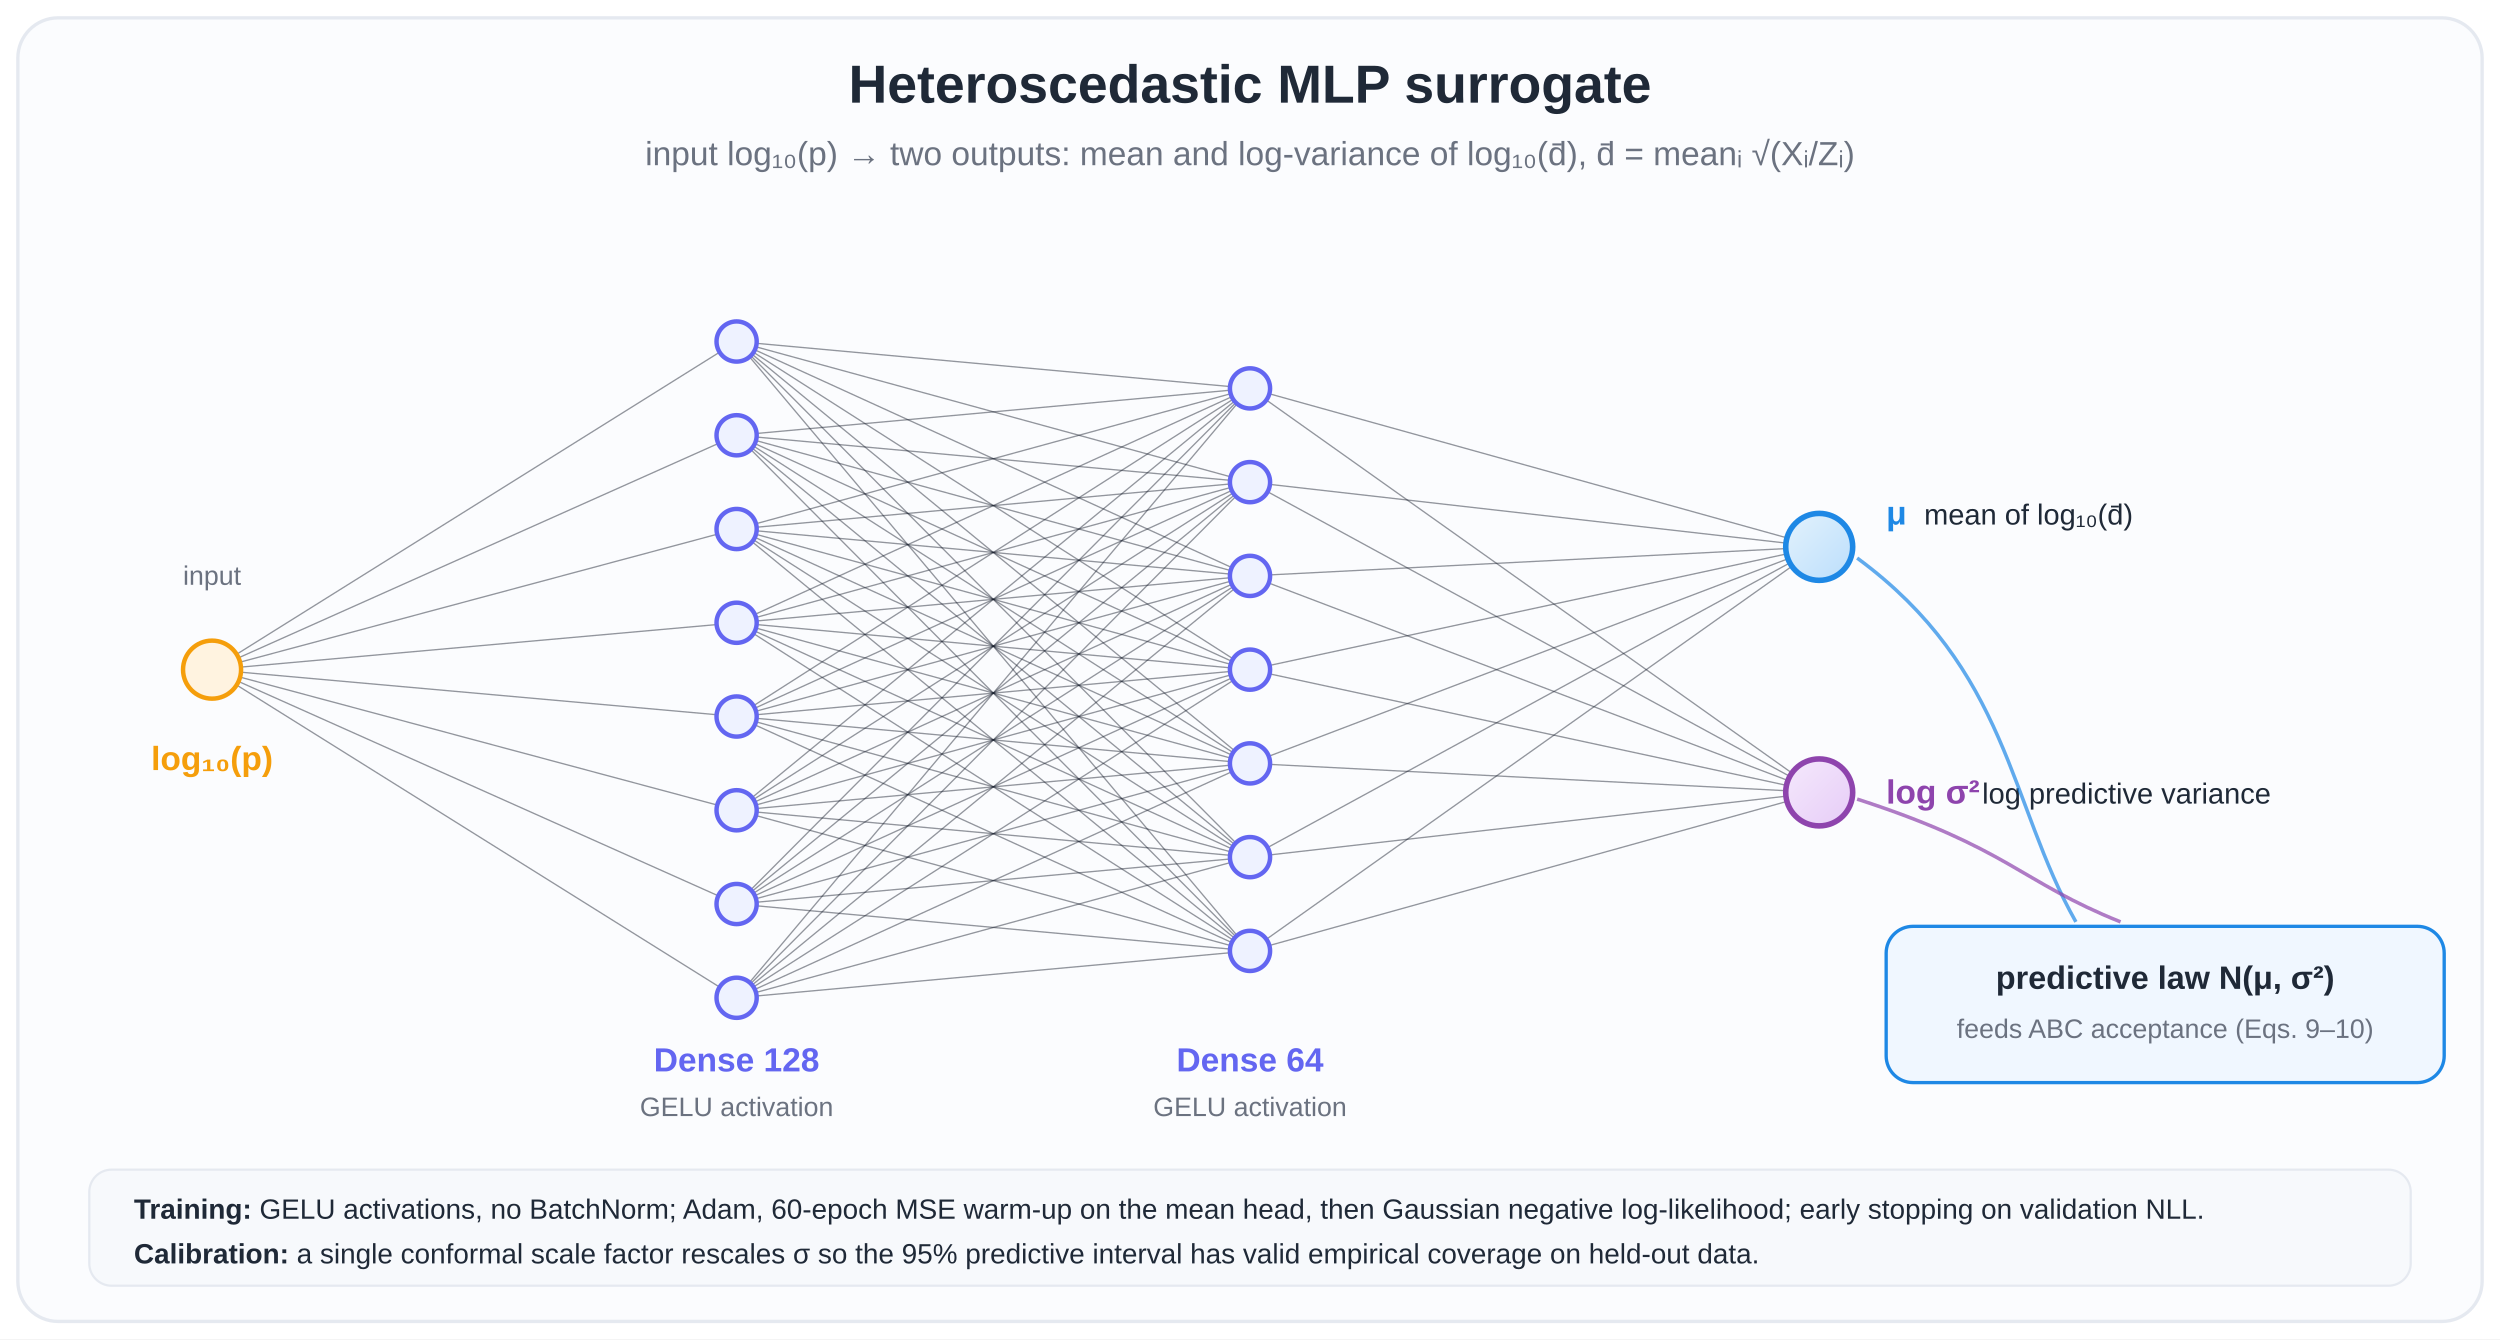
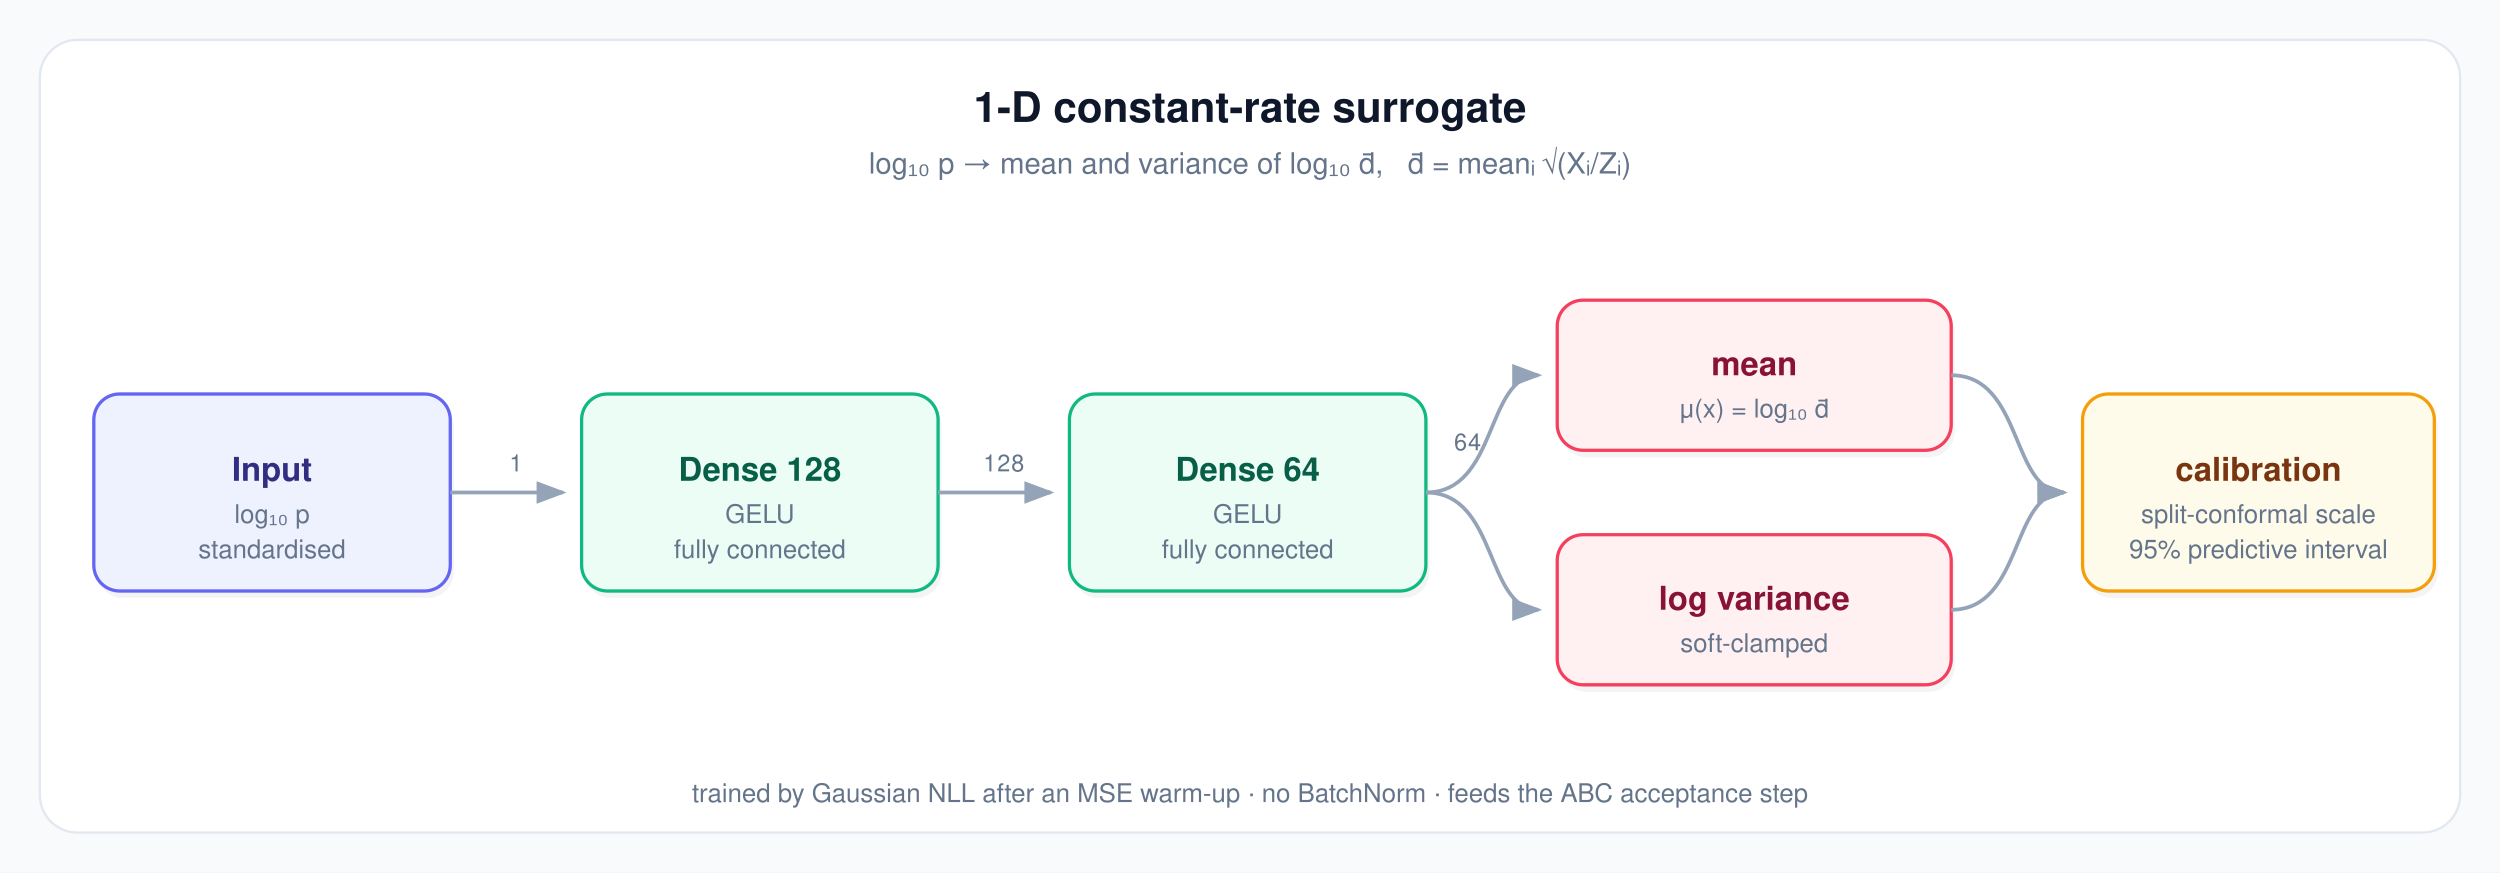
- <svg xmlns="http://www.w3.org/2000/svg" viewBox="0 0 1120 600" font-family="Helvetica Neue, Arial, sans-serif">
-   <rect x="0" y="0" width="1120" height="600" fill="#ffffff" />
-   <rect x="8" y="8" width="1104" height="584" rx="18" fill="#fbfcfe" stroke="#e5e9f0" stroke-width="1.5" />
+ <svg xmlns="http://www.w3.org/2000/svg" width="1066" height="372" viewBox="0 0 1066 372" role="img" aria-label="Architecture of the 1-D constant-rate surrogate network">
  <defs>
-     <linearGradient id="meanG" x1="0" y1="0" x2="1" y2="1">
-       <stop offset="0" stop-color="#e3f2fd" />
-       <stop offset="1" stop-color="#bbdefb" />
-     </linearGradient>
-     <linearGradient id="varG" x1="0" y1="0" x2="1" y2="1">
-       <stop offset="0" stop-color="#f5e9fc" />
-       <stop offset="1" stop-color="#e6ccf7" />
-     </linearGradient>
+     <marker id="arrow" markerWidth="9" markerHeight="9" refX="7" refY="3" orient="auto">
+       <path d="M0,0 L0,6 L8,3 z" fill="#94a3b8" />
+     </marker>
  </defs>
-   <text x="560.0" y="46" text-anchor="middle" font-size="24" font-weight="700" fill="#1f2937">Heteroscedastic MLP surrogate</text>
-   <text x="560.0" y="74" text-anchor="middle" font-size="15" fill="#6b7280">input  log₁₀(p)   →   two outputs:  mean and log-variance of  log₁₀(d̄),   d̄ = meanᵢ √(Xᵢ/Zᵢ)</text>
-   <line x1="95" y1="300.0" x2="330" y2="153.0" stroke="#111827" stroke-width="0.6" opacity="0.45" />
-   <line x1="95" y1="300.0" x2="330" y2="195.0" stroke="#111827" stroke-width="0.6" opacity="0.45" />
-   <line x1="95" y1="300.0" x2="330" y2="237.0" stroke="#111827" stroke-width="0.6" opacity="0.45" />
-   <line x1="95" y1="300.0" x2="330" y2="279.0" stroke="#111827" stroke-width="0.6" opacity="0.45" />
-   <line x1="95" y1="300.0" x2="330" y2="321.0" stroke="#111827" stroke-width="0.6" opacity="0.45" />
-   <line x1="95" y1="300.0" x2="330" y2="363.0" stroke="#111827" stroke-width="0.6" opacity="0.45" />
-   <line x1="95" y1="300.0" x2="330" y2="405.0" stroke="#111827" stroke-width="0.6" opacity="0.45" />
-   <line x1="95" y1="300.0" x2="330" y2="447.0" stroke="#111827" stroke-width="0.6" opacity="0.45" />
-   <line x1="330" y1="153.0" x2="560" y2="174.0" stroke="#111827" stroke-width="0.6" opacity="0.45" />
-   <line x1="330" y1="153.0" x2="560" y2="216.0" stroke="#111827" stroke-width="0.6" opacity="0.45" />
-   <line x1="330" y1="153.0" x2="560" y2="258.0" stroke="#111827" stroke-width="0.6" opacity="0.45" />
-   <line x1="330" y1="153.0" x2="560" y2="300.0" stroke="#111827" stroke-width="0.6" opacity="0.45" />
-   <line x1="330" y1="153.0" x2="560" y2="342.0" stroke="#111827" stroke-width="0.6" opacity="0.45" />
-   <line x1="330" y1="153.0" x2="560" y2="384.0" stroke="#111827" stroke-width="0.6" opacity="0.45" />
-   <line x1="330" y1="153.0" x2="560" y2="426.0" stroke="#111827" stroke-width="0.6" opacity="0.45" />
-   <line x1="330" y1="195.0" x2="560" y2="174.0" stroke="#111827" stroke-width="0.6" opacity="0.45" />
-   <line x1="330" y1="195.0" x2="560" y2="216.0" stroke="#111827" stroke-width="0.6" opacity="0.45" />
-   <line x1="330" y1="195.0" x2="560" y2="258.0" stroke="#111827" stroke-width="0.6" opacity="0.45" />
-   <line x1="330" y1="195.0" x2="560" y2="300.0" stroke="#111827" stroke-width="0.6" opacity="0.45" />
-   <line x1="330" y1="195.0" x2="560" y2="342.0" stroke="#111827" stroke-width="0.6" opacity="0.45" />
-   <line x1="330" y1="195.0" x2="560" y2="384.0" stroke="#111827" stroke-width="0.6" opacity="0.45" />
-   <line x1="330" y1="195.0" x2="560" y2="426.0" stroke="#111827" stroke-width="0.6" opacity="0.45" />
-   <line x1="330" y1="237.0" x2="560" y2="174.0" stroke="#111827" stroke-width="0.6" opacity="0.45" />
-   <line x1="330" y1="237.0" x2="560" y2="216.0" stroke="#111827" stroke-width="0.6" opacity="0.45" />
-   <line x1="330" y1="237.0" x2="560" y2="258.0" stroke="#111827" stroke-width="0.6" opacity="0.45" />
-   <line x1="330" y1="237.0" x2="560" y2="300.0" stroke="#111827" stroke-width="0.6" opacity="0.45" />
-   <line x1="330" y1="237.0" x2="560" y2="342.0" stroke="#111827" stroke-width="0.6" opacity="0.45" />
-   <line x1="330" y1="237.0" x2="560" y2="384.0" stroke="#111827" stroke-width="0.6" opacity="0.45" />
-   <line x1="330" y1="237.0" x2="560" y2="426.0" stroke="#111827" stroke-width="0.6" opacity="0.45" />
-   <line x1="330" y1="279.0" x2="560" y2="174.0" stroke="#111827" stroke-width="0.6" opacity="0.45" />
-   <line x1="330" y1="279.0" x2="560" y2="216.0" stroke="#111827" stroke-width="0.6" opacity="0.45" />
-   <line x1="330" y1="279.0" x2="560" y2="258.0" stroke="#111827" stroke-width="0.6" opacity="0.45" />
-   <line x1="330" y1="279.0" x2="560" y2="300.0" stroke="#111827" stroke-width="0.6" opacity="0.45" />
-   <line x1="330" y1="279.0" x2="560" y2="342.0" stroke="#111827" stroke-width="0.6" opacity="0.45" />
-   <line x1="330" y1="279.0" x2="560" y2="384.0" stroke="#111827" stroke-width="0.6" opacity="0.45" />
-   <line x1="330" y1="279.0" x2="560" y2="426.0" stroke="#111827" stroke-width="0.6" opacity="0.45" />
-   <line x1="330" y1="321.0" x2="560" y2="174.0" stroke="#111827" stroke-width="0.6" opacity="0.45" />
-   <line x1="330" y1="321.0" x2="560" y2="216.0" stroke="#111827" stroke-width="0.6" opacity="0.45" />
-   <line x1="330" y1="321.0" x2="560" y2="258.0" stroke="#111827" stroke-width="0.6" opacity="0.45" />
-   <line x1="330" y1="321.0" x2="560" y2="300.0" stroke="#111827" stroke-width="0.6" opacity="0.45" />
-   <line x1="330" y1="321.0" x2="560" y2="342.0" stroke="#111827" stroke-width="0.6" opacity="0.45" />
-   <line x1="330" y1="321.0" x2="560" y2="384.0" stroke="#111827" stroke-width="0.6" opacity="0.45" />
-   <line x1="330" y1="321.0" x2="560" y2="426.0" stroke="#111827" stroke-width="0.6" opacity="0.45" />
-   <line x1="330" y1="363.0" x2="560" y2="174.0" stroke="#111827" stroke-width="0.6" opacity="0.45" />
-   <line x1="330" y1="363.0" x2="560" y2="216.0" stroke="#111827" stroke-width="0.6" opacity="0.45" />
-   <line x1="330" y1="363.0" x2="560" y2="258.0" stroke="#111827" stroke-width="0.6" opacity="0.45" />
-   <line x1="330" y1="363.0" x2="560" y2="300.0" stroke="#111827" stroke-width="0.6" opacity="0.45" />
-   <line x1="330" y1="363.0" x2="560" y2="342.0" stroke="#111827" stroke-width="0.6" opacity="0.45" />
-   <line x1="330" y1="363.0" x2="560" y2="384.0" stroke="#111827" stroke-width="0.6" opacity="0.45" />
-   <line x1="330" y1="363.0" x2="560" y2="426.0" stroke="#111827" stroke-width="0.6" opacity="0.45" />
-   <line x1="330" y1="405.0" x2="560" y2="174.0" stroke="#111827" stroke-width="0.6" opacity="0.45" />
-   <line x1="330" y1="405.0" x2="560" y2="216.0" stroke="#111827" stroke-width="0.6" opacity="0.45" />
-   <line x1="330" y1="405.0" x2="560" y2="258.0" stroke="#111827" stroke-width="0.6" opacity="0.45" />
-   <line x1="330" y1="405.0" x2="560" y2="300.0" stroke="#111827" stroke-width="0.6" opacity="0.45" />
-   <line x1="330" y1="405.0" x2="560" y2="342.0" stroke="#111827" stroke-width="0.6" opacity="0.45" />
-   <line x1="330" y1="405.0" x2="560" y2="384.0" stroke="#111827" stroke-width="0.6" opacity="0.45" />
-   <line x1="330" y1="405.0" x2="560" y2="426.0" stroke="#111827" stroke-width="0.6" opacity="0.45" />
-   <line x1="330" y1="447.0" x2="560" y2="174.0" stroke="#111827" stroke-width="0.6" opacity="0.45" />
-   <line x1="330" y1="447.0" x2="560" y2="216.0" stroke="#111827" stroke-width="0.6" opacity="0.45" />
-   <line x1="330" y1="447.0" x2="560" y2="258.0" stroke="#111827" stroke-width="0.6" opacity="0.45" />
-   <line x1="330" y1="447.0" x2="560" y2="300.0" stroke="#111827" stroke-width="0.6" opacity="0.45" />
-   <line x1="330" y1="447.0" x2="560" y2="342.0" stroke="#111827" stroke-width="0.6" opacity="0.45" />
-   <line x1="330" y1="447.0" x2="560" y2="384.0" stroke="#111827" stroke-width="0.6" opacity="0.45" />
-   <line x1="330" y1="447.0" x2="560" y2="426.0" stroke="#111827" stroke-width="0.6" opacity="0.45" />
-   <line x1="560" y1="174.0" x2="815" y2="245.0" stroke="#111827" stroke-width="0.6" opacity="0.45" />
-   <line x1="560" y1="174.0" x2="815" y2="355.0" stroke="#111827" stroke-width="0.6" opacity="0.45" />
-   <line x1="560" y1="216.0" x2="815" y2="245.0" stroke="#111827" stroke-width="0.6" opacity="0.45" />
-   <line x1="560" y1="216.0" x2="815" y2="355.0" stroke="#111827" stroke-width="0.6" opacity="0.45" />
-   <line x1="560" y1="258.0" x2="815" y2="245.0" stroke="#111827" stroke-width="0.6" opacity="0.45" />
-   <line x1="560" y1="258.0" x2="815" y2="355.0" stroke="#111827" stroke-width="0.6" opacity="0.45" />
-   <line x1="560" y1="300.0" x2="815" y2="245.0" stroke="#111827" stroke-width="0.6" opacity="0.45" />
-   <line x1="560" y1="300.0" x2="815" y2="355.0" stroke="#111827" stroke-width="0.6" opacity="0.45" />
-   <line x1="560" y1="342.0" x2="815" y2="245.0" stroke="#111827" stroke-width="0.6" opacity="0.45" />
-   <line x1="560" y1="342.0" x2="815" y2="355.0" stroke="#111827" stroke-width="0.6" opacity="0.45" />
-   <line x1="560" y1="384.0" x2="815" y2="245.0" stroke="#111827" stroke-width="0.6" opacity="0.45" />
-   <line x1="560" y1="384.0" x2="815" y2="355.0" stroke="#111827" stroke-width="0.6" opacity="0.45" />
-   <line x1="560" y1="426.0" x2="815" y2="245.0" stroke="#111827" stroke-width="0.6" opacity="0.45" />
-   <line x1="560" y1="426.0" x2="815" y2="355.0" stroke="#111827" stroke-width="0.6" opacity="0.45" />
-   <circle cx="95" cy="300.0" r="13" fill="#fff3e0" stroke="#f59e0b" stroke-width="2" />
-   <circle cx="330" cy="153.0" r="9" fill="#eef2ff" stroke="#6366f1" stroke-width="2" />
-   <circle cx="330" cy="195.0" r="9" fill="#eef2ff" stroke="#6366f1" stroke-width="2" />
-   <circle cx="330" cy="237.0" r="9" fill="#eef2ff" stroke="#6366f1" stroke-width="2" />
-   <circle cx="330" cy="279.0" r="9" fill="#eef2ff" stroke="#6366f1" stroke-width="2" />
-   <circle cx="330" cy="321.0" r="9" fill="#eef2ff" stroke="#6366f1" stroke-width="2" />
-   <circle cx="330" cy="363.0" r="9" fill="#eef2ff" stroke="#6366f1" stroke-width="2" />
-   <circle cx="330" cy="405.0" r="9" fill="#eef2ff" stroke="#6366f1" stroke-width="2" />
-   <circle cx="330" cy="447.0" r="9" fill="#eef2ff" stroke="#6366f1" stroke-width="2" />
-   <circle cx="560" cy="174.0" r="9" fill="#eef2ff" stroke="#6366f1" stroke-width="2" />
-   <circle cx="560" cy="216.0" r="9" fill="#eef2ff" stroke="#6366f1" stroke-width="2" />
-   <circle cx="560" cy="258.0" r="9" fill="#eef2ff" stroke="#6366f1" stroke-width="2" />
-   <circle cx="560" cy="300.0" r="9" fill="#eef2ff" stroke="#6366f1" stroke-width="2" />
-   <circle cx="560" cy="342.0" r="9" fill="#eef2ff" stroke="#6366f1" stroke-width="2" />
-   <circle cx="560" cy="384.0" r="9" fill="#eef2ff" stroke="#6366f1" stroke-width="2" />
-   <circle cx="560" cy="426.0" r="9" fill="#eef2ff" stroke="#6366f1" stroke-width="2" />
-   <circle cx="815" cy="245" r="15" fill="url(#meanG)" stroke="#1e88e5" stroke-width="2.5" />
-   <circle cx="815" cy="355" r="15" fill="url(#varG)" stroke="#8e44ad" stroke-width="2.5" />
-   <text x="95" y="345" text-anchor="middle" font-size="15" font-weight="600" fill="#f59e0b">log₁₀(p)</text>
-   <text x="95" y="262" text-anchor="middle" font-size="12" fill="#6b7280">input</text>
-   <text x="330" y="480" text-anchor="middle" font-size="15" font-weight="700" fill="#6366f1">Dense 128</text>
-   <text x="330" y="500" text-anchor="middle" font-size="12" fill="#6b7280">GELU activation</text>
-   <text x="560" y="480" text-anchor="middle" font-size="15" font-weight="700" fill="#6366f1">Dense 64</text>
-   <text x="560" y="500" text-anchor="middle" font-size="12" fill="#6b7280">GELU activation</text>
-   <text x="845" y="235" font-size="15" font-weight="700" fill="#1e88e5">μ</text>
-   <text x="862" y="235" font-size="13" fill="#1f2937">mean of log₁₀(d̄)</text>
-   <text x="845" y="360" font-size="15" font-weight="700" fill="#8e44ad">log σ²</text>
-   <text x="888" y="360" font-size="13" fill="#1f2937">log predictive variance</text>
-   <rect x="845" y="415" width="250" height="70" rx="12" fill="#f0f7ff" stroke="#1e88e5" stroke-width="1.5" />
-   <text x="970.0" y="443" text-anchor="middle" font-size="14.5" font-weight="700" fill="#1f2937">predictive law  N(μ, σ²)</text>
-   <text x="970.0" y="465" text-anchor="middle" font-size="12" fill="#6b7280">feeds ABC acceptance (Eqs. 9–10)</text>
-   <path d="M 832 250 C 900 300, 900 360, 930 413" fill="none" stroke="#1e88e5" stroke-width="1.6" opacity="0.7" />
-   <path d="M 832 358 C 900 380, 905 395, 950 413" fill="none" stroke="#8e44ad" stroke-width="1.6" opacity="0.7" />
-   <rect x="40" y="524" width="1040" height="52" rx="10" fill="#f7f9fc" stroke="#e5e9f0" stroke-width="1" />
-   <text x="60" y="546" font-size="12.5" fill="#1f2937">
-     <tspan font-weight="700">Training:</tspan> GELU activations, no BatchNorm; Adam, 60-epoch MSE warm-up on the mean head, then Gaussian negative log-likelihood; early stopping on validation NLL.</text>
-   <text x="60" y="566" font-size="12.5" fill="#1f2937">
-     <tspan font-weight="700">Calibration:</tspan> a single conformal scale factor rescales σ so the 95% predictive interval has valid empirical coverage on held-out data.</text>
+   <rect width="1066" height="372" fill="#f8fafc" />
+   <rect x="17.0" y="17.0" width="1032.0" height="338" rx="16" fill="#ffffff" stroke="#e2e8f0" />
+   <text x="533.0" y="52.0" text-anchor="middle" font-family="Helvetica Neue,Helvetica,Arial,sans-serif" font-size="18" font-weight="600" fill="#0f172a">1-D constant-rate surrogate</text>
+   <text x="533.0" y="74.0" text-anchor="middle" font-family="Helvetica Neue,Helvetica,Arial,sans-serif" font-size="12.5" font-weight="400" fill="#64748b">log₁₀ p → mean and variance of log₁₀ d̄,   d̄ = meanᵢ √(Xᵢ/Zᵢ)</text>
+   <rect x="41.5" y="171.0" width="152" height="84" rx="11" fill="#0f172a" opacity="0.05" />
+   <rect x="40.0" y="168.0" width="152" height="84" rx="11" fill="#eef2ff" stroke="#6366f1" stroke-width="1.4" />
+   <text x="116.0" y="205.0" text-anchor="middle" font-family="Helvetica Neue,Helvetica,Arial,sans-serif" font-size="14" font-weight="600" fill="#312e81">Input</text>
+   <text x="116.0" y="223.0" text-anchor="middle" font-family="Helvetica Neue,Helvetica,Arial,sans-serif" font-size="11" font-weight="400" fill="#64748b">log₁₀ p</text>
+   <text x="116.0" y="238.0" text-anchor="middle" font-family="Helvetica Neue,Helvetica,Arial,sans-serif" font-size="11" font-weight="400" fill="#64748b">standardised</text>
+   <line x1="192.0" y1="210.0" x2="240.0" y2="210.0" stroke="#94a3b8" stroke-width="1.6" marker-end="url(#arrow)" />
+   <text x="220.0" y="201.0" text-anchor="middle" font-family="Helvetica Neue,Helvetica,Arial,sans-serif" font-size="10" font-weight="400" fill="#64748b" letter-spacing="0.4">1</text>
+   <rect x="249.5" y="171.0" width="152" height="84" rx="11" fill="#0f172a" opacity="0.05" />
+   <rect x="248.0" y="168.0" width="152" height="84" rx="11" fill="#ecfdf5" stroke="#10b981" stroke-width="1.4" />
+   <text x="324.0" y="205.0" text-anchor="middle" font-family="Helvetica Neue,Helvetica,Arial,sans-serif" font-size="14" font-weight="600" fill="#065f46">Dense 128</text>
+   <text x="324.0" y="223.0" text-anchor="middle" font-family="Helvetica Neue,Helvetica,Arial,sans-serif" font-size="11" font-weight="400" fill="#64748b">GELU</text>
+   <text x="324.0" y="238.0" text-anchor="middle" font-family="Helvetica Neue,Helvetica,Arial,sans-serif" font-size="11" font-weight="400" fill="#64748b">fully connected</text>
+   <line x1="400.0" y1="210.0" x2="448.0" y2="210.0" stroke="#94a3b8" stroke-width="1.6" marker-end="url(#arrow)" />
+   <text x="428.0" y="201.0" text-anchor="middle" font-family="Helvetica Neue,Helvetica,Arial,sans-serif" font-size="10" font-weight="400" fill="#64748b" letter-spacing="0.4">128</text>
+   <rect x="457.5" y="171.0" width="152" height="84" rx="11" fill="#0f172a" opacity="0.05" />
+   <rect x="456.0" y="168.0" width="152" height="84" rx="11" fill="#ecfdf5" stroke="#10b981" stroke-width="1.4" />
+   <text x="532.0" y="205.0" text-anchor="middle" font-family="Helvetica Neue,Helvetica,Arial,sans-serif" font-size="14" font-weight="600" fill="#065f46">Dense 64</text>
+   <text x="532.0" y="223.0" text-anchor="middle" font-family="Helvetica Neue,Helvetica,Arial,sans-serif" font-size="11" font-weight="400" fill="#64748b">GELU</text>
+   <text x="532.0" y="238.0" text-anchor="middle" font-family="Helvetica Neue,Helvetica,Arial,sans-serif" font-size="11" font-weight="400" fill="#64748b">fully connected</text>
+   <path d="M608.0,210.0 C638.8,210.0 633.2,160.0 656.0,160.0" fill="none" stroke="#94a3b8" stroke-width="1.6" marker-end="url(#arrow)" />
+   <path d="M608.0,210.0 C638.8,210.0 633.2,260.0 656.0,260.0" fill="none" stroke="#94a3b8" stroke-width="1.6" marker-end="url(#arrow)" />
+   <text x="620.0" y="192.0" text-anchor="start" font-family="Helvetica Neue,Helvetica,Arial,sans-serif" font-size="10" font-weight="400" fill="#64748b" letter-spacing="0.4">64</text>
+   <rect x="665.5" y="131.0" width="168" height="64" rx="11" fill="#0f172a" opacity="0.05" />
+   <rect x="664.0" y="128.0" width="168" height="64" rx="11" fill="#fff1f2" stroke="#f43f5e" stroke-width="1.4" />
+   <text x="748.0" y="160.0" text-anchor="middle" font-family="Helvetica Neue,Helvetica,Arial,sans-serif" font-size="14" font-weight="600" fill="#881337">mean</text>
+   <text x="748.0" y="178.0" text-anchor="middle" font-family="Helvetica Neue,Helvetica,Arial,sans-serif" font-size="11" font-weight="400" fill="#64748b">μ(x) = log₁₀ d̄</text>
+   <rect x="665.5" y="231.0" width="168" height="64" rx="11" fill="#0f172a" opacity="0.05" />
+   <rect x="664.0" y="228.0" width="168" height="64" rx="11" fill="#fff1f2" stroke="#f43f5e" stroke-width="1.4" />
+   <text x="748.0" y="260.0" text-anchor="middle" font-family="Helvetica Neue,Helvetica,Arial,sans-serif" font-size="14" font-weight="600" fill="#881337">log variance</text>
+   <text x="748.0" y="278.0" text-anchor="middle" font-family="Helvetica Neue,Helvetica,Arial,sans-serif" font-size="11" font-weight="400" fill="#64748b">soft-clamped</text>
+   <path d="M832.0,160.0 C862.8,160.0 857.2,210.0 880.0,210.0" fill="none" stroke="#94a3b8" stroke-width="1.6" marker-end="url(#arrow)" />
+   <path d="M832.0,260.0 C862.8,260.0 857.2,210.0 880.0,210.0" fill="none" stroke="#94a3b8" stroke-width="1.6" marker-end="url(#arrow)" />
+   <rect x="889.5" y="171.0" width="150" height="84" rx="11" fill="#0f172a" opacity="0.05" />
+   <rect x="888.0" y="168.0" width="150" height="84" rx="11" fill="#fffbeb" stroke="#f59e0b" stroke-width="1.4" />
+   <text x="963.0" y="205.0" text-anchor="middle" font-family="Helvetica Neue,Helvetica,Arial,sans-serif" font-size="14" font-weight="600" fill="#78350f">calibration</text>
+   <text x="963.0" y="223.0" text-anchor="middle" font-family="Helvetica Neue,Helvetica,Arial,sans-serif" font-size="11" font-weight="400" fill="#64748b">split-conformal scale</text>
+   <text x="963.0" y="238.0" text-anchor="middle" font-family="Helvetica Neue,Helvetica,Arial,sans-serif" font-size="11" font-weight="400" fill="#64748b">95% predictive interval</text>
+   <text x="533.0" y="342.0" text-anchor="middle" font-family="Helvetica Neue,Helvetica,Arial,sans-serif" font-size="11" font-weight="400" fill="#64748b">trained by Gaussian NLL after an MSE warm-up · no BatchNorm · feeds the ABC acceptance step</text>
</svg>
